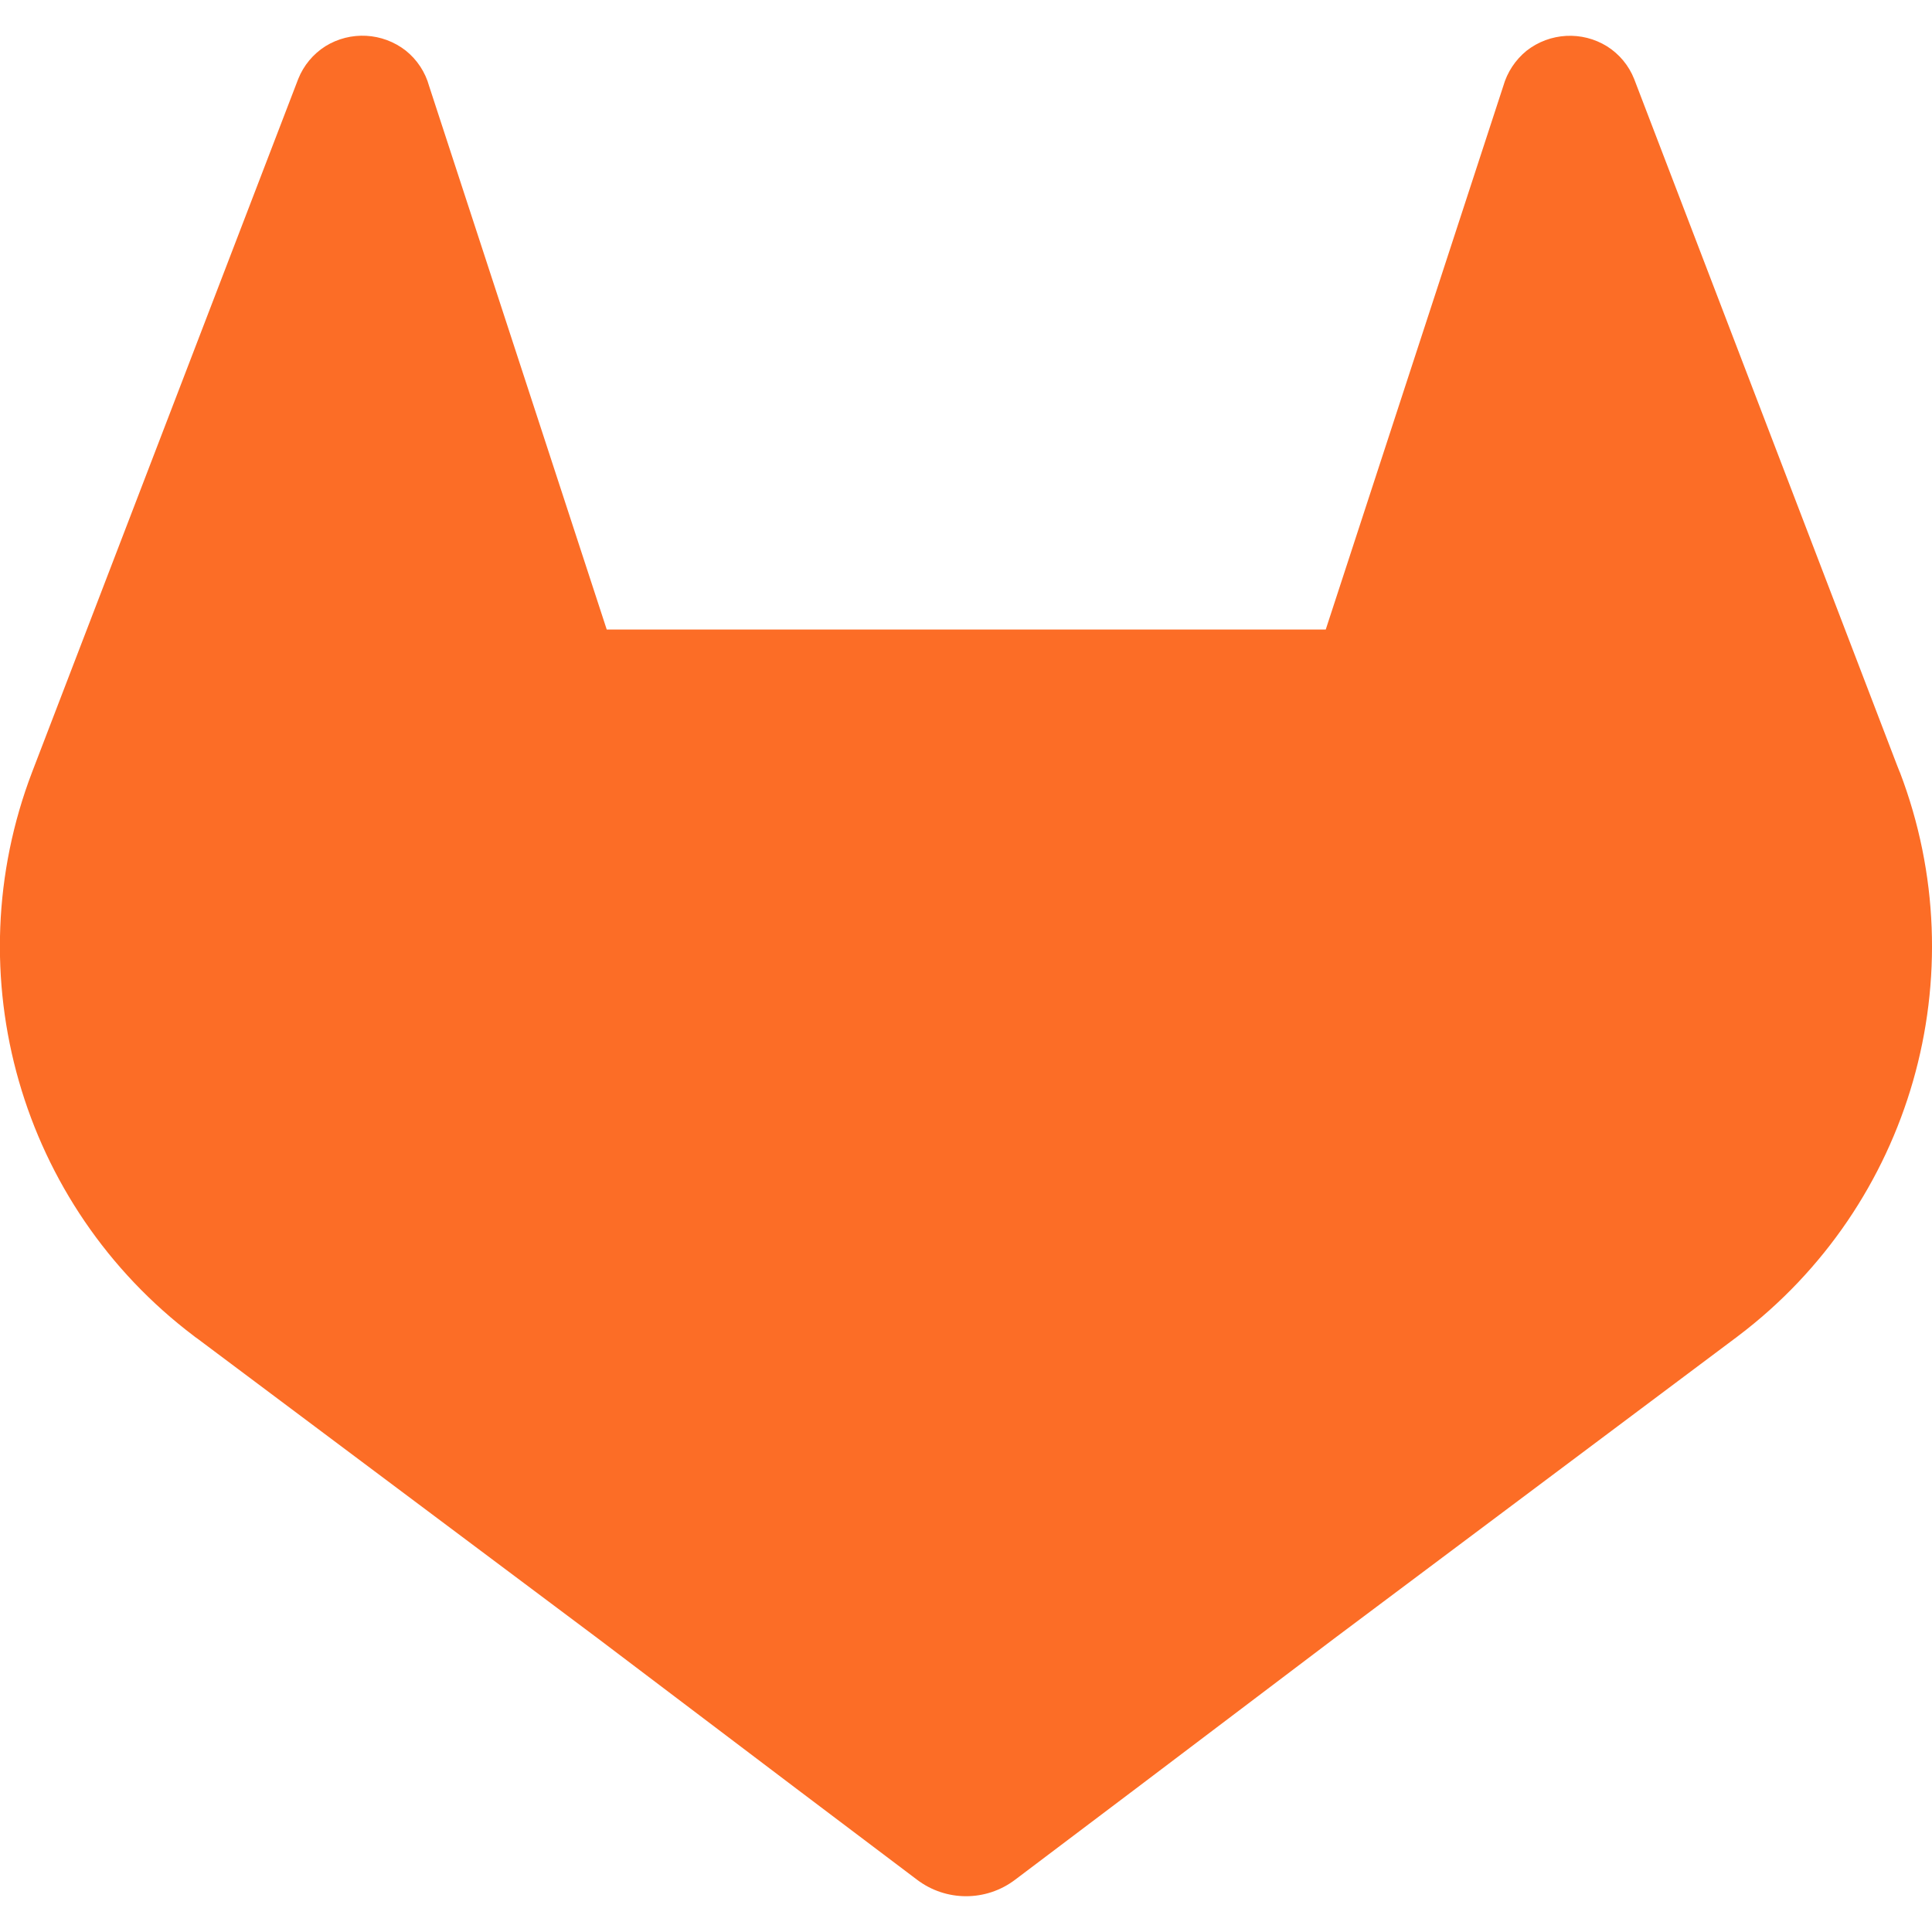
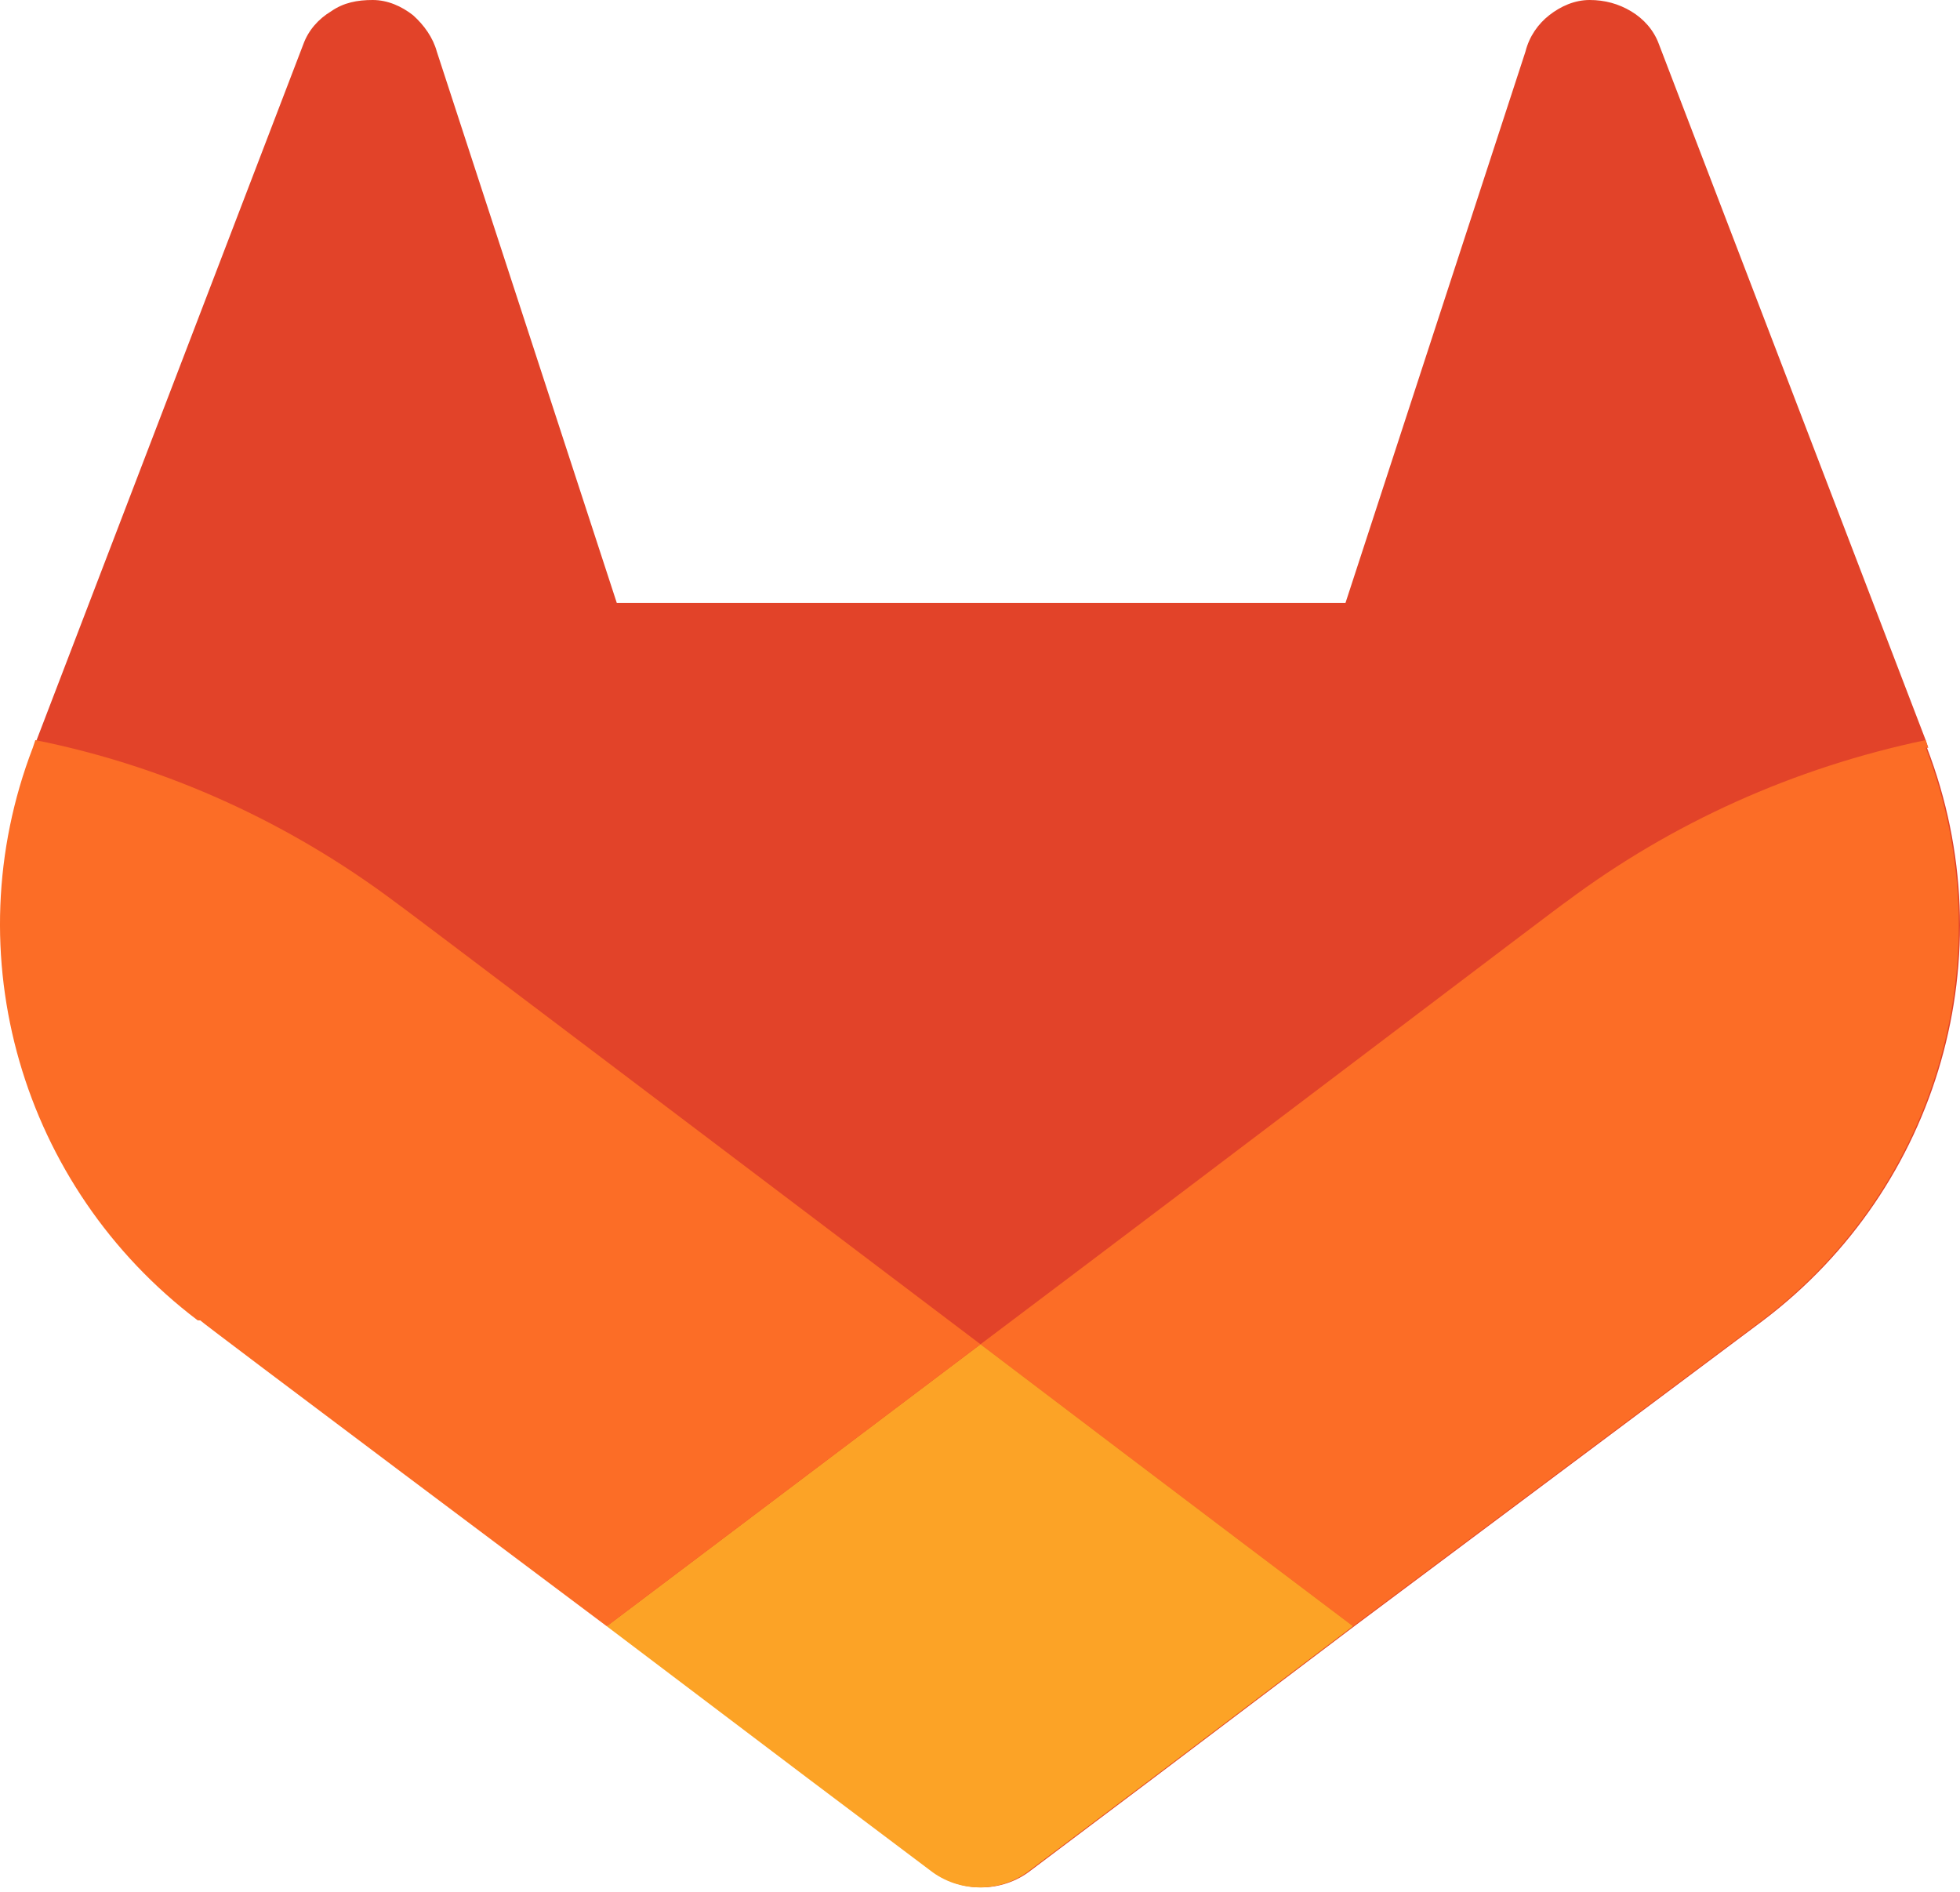
- <svg xmlns="http://www.w3.org/2000/svg" role="img" viewBox="0 0 24 24">
-   <path fill="#FC6D26" d="m23.6 9.593-.034-.086L20.3.981a.851.851 0 0 0-.336-.405.875.875 0 0 0-1.0.054.875.875 0 0 0-.29.44l-2.205 6.75H7.537l-2.206-6.75a.857.857 0 0 0-.29-.441.875.875 0 0 0-1-.054.859.859 0 0 0-.336.405L.433 9.502l-.033.086a6.066 6.066 0 0 0 2.012 7.011l.011.009.03.021 4.976 3.726 2.462 1.863 1.5 1.132a1.008 1.008 0 0 0 1.22 0l1.5-1.132 2.462-1.863 5.006-3.749.013-.01a6.068 6.068 0 0 0 2.009-7.003z" />
+ <svg xmlns="http://www.w3.org/2000/svg" width="256px" height="247px" viewBox="0 0 256 247" version="1.1" preserveAspectRatio="xMidYMid">
+   <g>
+     <path d="M251.845,97.642 L251.517,96.656 L216.668,5.753 C216.01,3.945 214.695,2.466 213.051,1.479 C211.408,0.493 209.599,0 207.627,0 C205.654,0 203.846,0.822 202.367,1.973 C200.887,3.123 199.737,4.767 199.243,6.74 L175.737,78.739 L80.56,78.739 L57.054,6.74 C56.561,4.931 55.41,3.288 53.931,1.973 C52.451,0.822 50.643,0 48.67,0 C46.698,0 44.89,0.329 43.246,1.479 C41.602,2.466 40.287,3.945 39.629,5.753 L4.781,96.656 L4.452,97.642 C-5.904,124.601 2.972,155.011 25.986,172.436 L26.314,172.436 C26.314,172.6 79.41,212.38 79.41,212.38 L105.711,232.271 L121.656,244.27 C125.436,247.229 130.861,247.229 134.642,244.27 L150.587,232.271 L176.888,212.38 L230.311,172.436 L230.311,172.436 C253.325,155.011 262.037,124.601 251.681,97.642 L251.845,97.642 Z" fill="#E24329" />
+     <path d="M251.845,97.642 L251.517,96.656 C234.257,100.272 218.312,107.505 204.668,117.697 C204.504,117.697 163.244,149.094 128.066,175.559 C154.039,195.285 176.723,212.38 176.723,212.38 L230.147,172.436 L230.147,172.436 C253.16,155.011 261.873,124.601 251.517,97.642 L251.845,97.642 Z" fill="#FC6D26" />
+     <path d="M79.245,212.38 L105.546,232.271 L121.491,244.27 C125.272,247.229 130.697,247.229 134.477,244.27 L150.422,232.271 L176.723,212.38 C176.723,212.38 154.039,195.285 128.066,175.559 C101.93,195.285 79.245,212.38 79.245,212.38 L79.245,212.38 L79.245,212.38 Z" fill="#FCA326" />
+     <path d="M51.465,117.697 C37.821,107.505 21.876,100.108 4.616,96.656 L4.287,97.642 C-6.069,124.601 2.808,155.011 25.821,172.436 L26.15,172.436 C26.15,172.6 79.245,212.38 79.245,212.38 C79.245,212.38 101.93,195.285 128.066,175.559 C93.053,149.094 51.794,117.861 51.465,117.697 L51.465,117.697 L51.465,117.697 Z" fill="#FC6D26" />
+   </g>
</svg>
